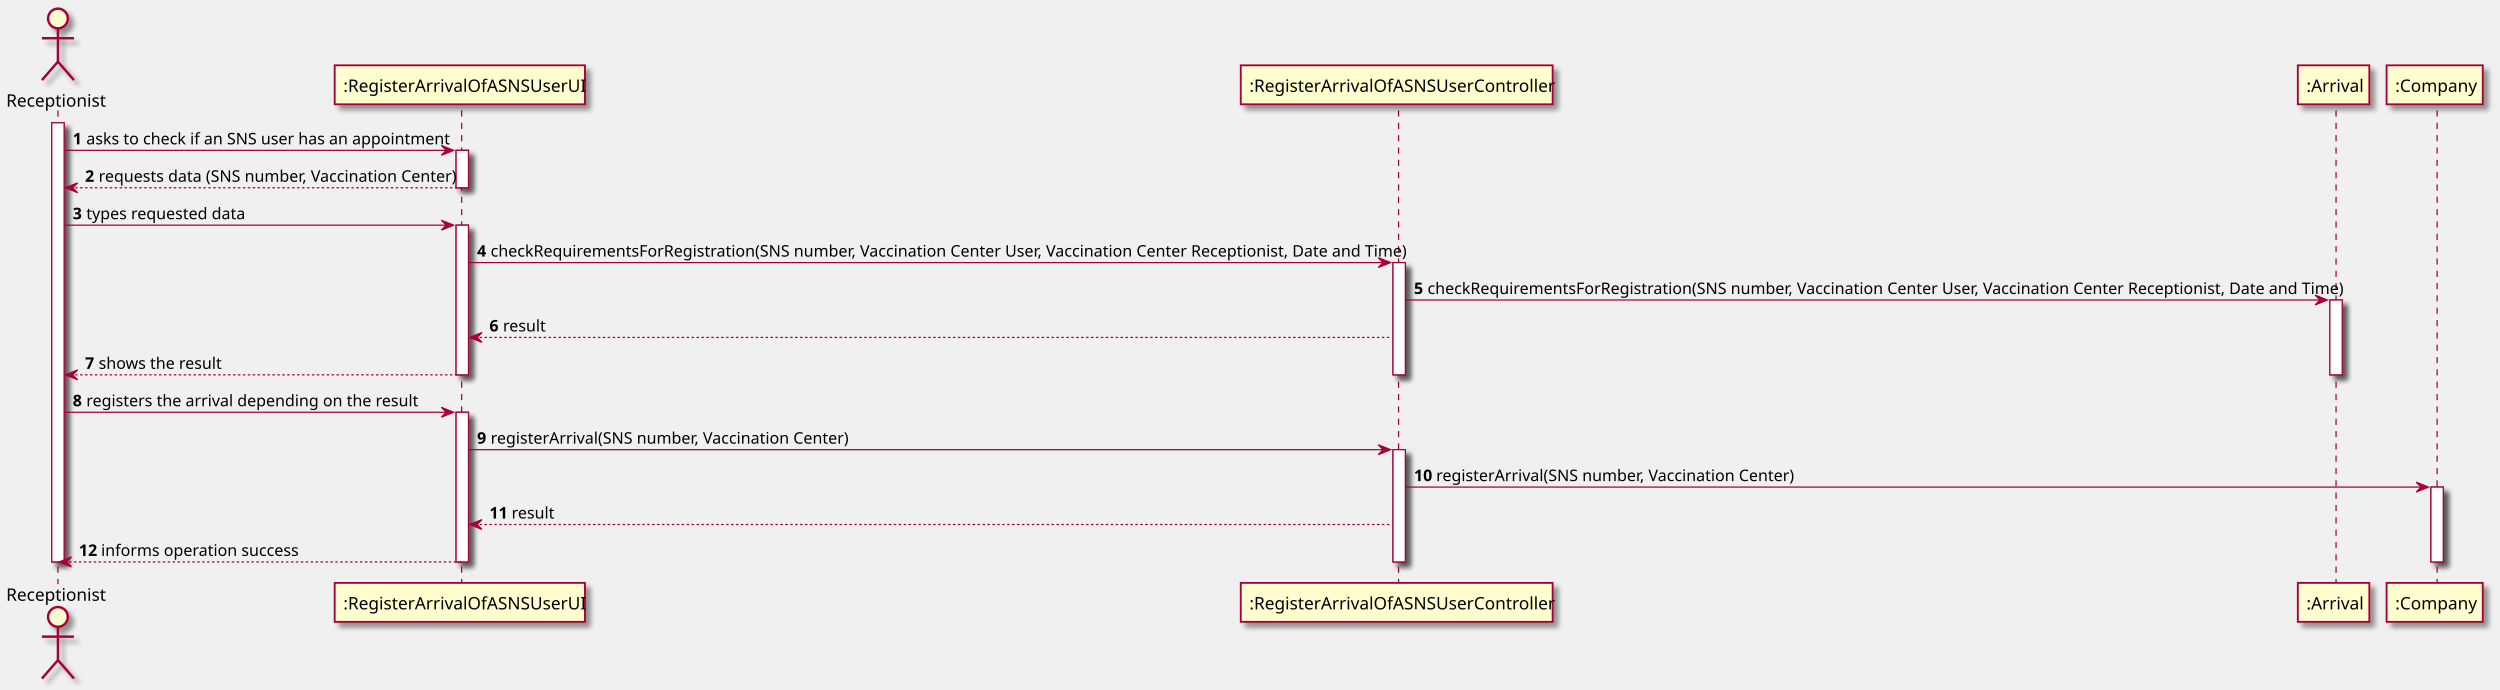
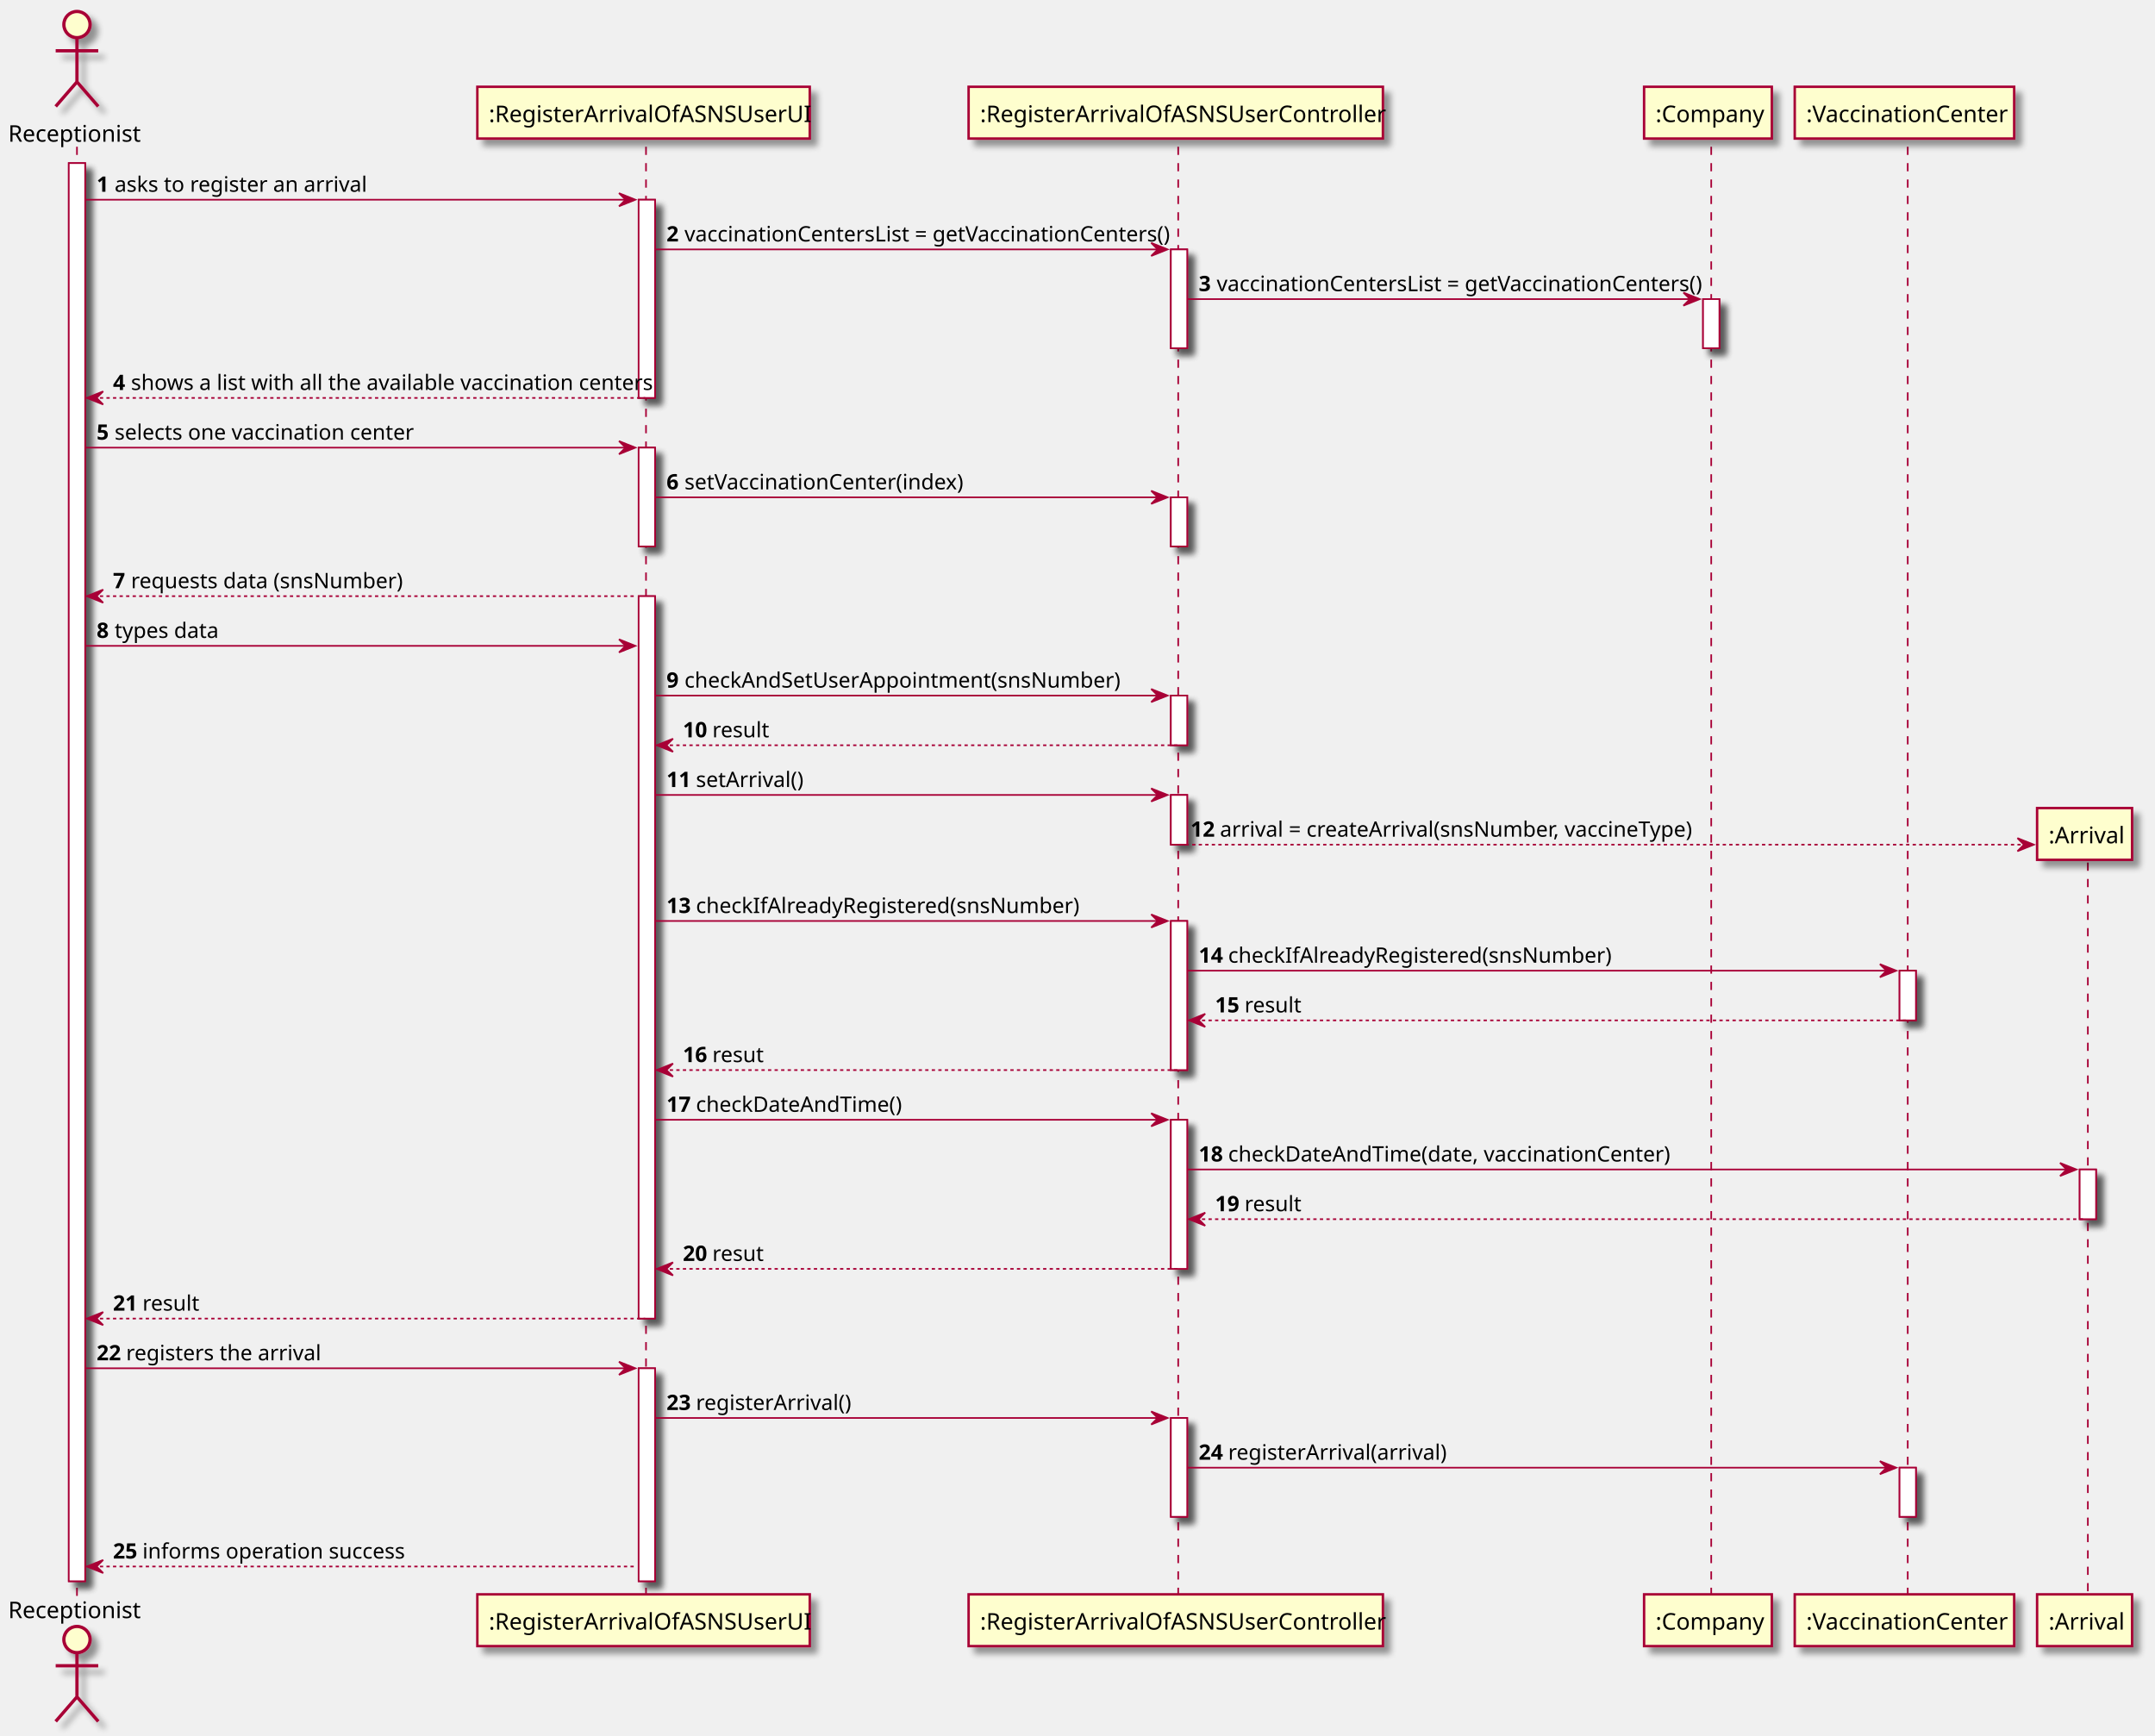
- <svg xmlns="http://www.w3.org/2000/svg" contentScriptType="application/ecmascript" contentStyleType="text/css" height="559px" preserveAspectRatio="none" style="width:2028px;height:559px;background:#FFFFFF;" version="1.1" viewBox="0 0 2028 559" width="2028px" zoomAndPan="magnify">
+ <svg xmlns="http://www.w3.org/2000/svg" contentScriptType="application/ecmascript" contentStyleType="text/css" height="1060px" preserveAspectRatio="none" style="width:1316px;height:1060px;background:#FFFFFF;" version="1.1" viewBox="0 0 1316 1060" width="1316px" zoomAndPan="magnify">
  <defs>
-     <filter height="300%" id="f1r3w1nqymkege" width="300%" x="-1" y="-1">
+     <filter height="300%" id="f1oijl1gtdkdq2" width="300%" x="-1" y="-1">
      <feGaussianBlur result="blurOut" stdDeviation="2.0" />
      <feColorMatrix in="blurOut" result="blurOut2" type="matrix" values="0 0 0 0 0 0 0 0 0 0 0 0 0 0 0 0 0 0 .4 0" />
      <feOffset dx="4.0" dy="4.0" in="blurOut2" result="blurOut3" />
      <feBlend in="SourceGraphic" in2="blurOut3" mode="normal" />
    </filter>
  </defs>
  <g>
-     <rect fill="#FFFFFF" filter="url(#f1r3w1nqymkege)" height="356.219" style="stroke:#A80036;stroke-width:1.0;" width="10" x="42" y="99.609" />
-     <rect fill="#FFFFFF" filter="url(#f1r3w1nqymkege)" height="30.352" style="stroke:#A80036;stroke-width:1.0;" width="10" x="370" y="121.961" />
-     <rect fill="#FFFFFF" filter="url(#f1r3w1nqymkege)" height="121.406" style="stroke:#A80036;stroke-width:1.0;" width="10" x="370" y="182.664" />
-     <rect fill="#FFFFFF" filter="url(#f1r3w1nqymkege)" height="121.406" style="stroke:#A80036;stroke-width:1.0;" width="10" x="370" y="334.422" />
-     <rect fill="#FFFFFF" filter="url(#f1r3w1nqymkege)" height="91.055" style="stroke:#A80036;stroke-width:1.0;" width="10" x="1130" y="213.016" />
-     <rect fill="#FFFFFF" filter="url(#f1r3w1nqymkege)" height="91.055" style="stroke:#A80036;stroke-width:1.0;" width="10" x="1130" y="364.773" />
-     <rect fill="#FFFFFF" filter="url(#f1r3w1nqymkege)" height="60.703" style="stroke:#A80036;stroke-width:1.0;" width="10" x="1890" y="243.367" />
-     <rect fill="#FFFFFF" filter="url(#f1r3w1nqymkege)" height="60.703" style="stroke:#A80036;stroke-width:1.0;" width="10" x="1972" y="395.125" />
-     <line style="stroke:#A80036;stroke-width:1.0;stroke-dasharray:5.0,5.0;" x1="47" x2="47" y1="89.609" y2="473.828" />
-     <line style="stroke:#A80036;stroke-width:1.0;stroke-dasharray:5.0,5.0;" x1="374.5" x2="374.5" y1="89.609" y2="473.828" />
-     <line style="stroke:#A80036;stroke-width:1.0;stroke-dasharray:5.0,5.0;" x1="1134.5" x2="1134.5" y1="89.609" y2="473.828" />
-     <line style="stroke:#A80036;stroke-width:1.0;stroke-dasharray:5.0,5.0;" x1="1895" x2="1895" y1="89.609" y2="473.828" />
-     <line style="stroke:#A80036;stroke-width:1.0;stroke-dasharray:5.0,5.0;" x1="1977" x2="1977" y1="89.609" y2="473.828" />
+     <rect fill="#FFFFFF" filter="url(#f1oijl1gtdkdq2)" height="866.047" style="stroke:#A80036;stroke-width:1.0;" width="10" x="42" y="99.609" />
+     <rect fill="#FFFFFF" filter="url(#f1oijl1gtdkdq2)" height="121.055" style="stroke:#A80036;stroke-width:1.0;" width="10" x="390" y="121.961" />
+     <rect fill="#FFFFFF" filter="url(#f1oijl1gtdkdq2)" height="60.352" style="stroke:#A80036;stroke-width:1.0;" width="10" x="390" y="273.367" />
+     <rect fill="#FFFFFF" filter="url(#f1oijl1gtdkdq2)" height="441.18" style="stroke:#A80036;stroke-width:1.0;" width="10" x="390" y="364.07" />
+     <rect fill="#FFFFFF" filter="url(#f1oijl1gtdkdq2)" height="130.055" style="stroke:#A80036;stroke-width:1.0;" width="10" x="390" y="835.602" />
+     <rect fill="#FFFFFF" filter="url(#f1oijl1gtdkdq2)" height="60.352" style="stroke:#A80036;stroke-width:1.0;" width="10" x="715" y="152.312" />
+     <rect fill="#FFFFFF" filter="url(#f1oijl1gtdkdq2)" height="30" style="stroke:#A80036;stroke-width:1.0;" width="10" x="715" y="303.719" />
+     <rect fill="#FFFFFF" filter="url(#f1oijl1gtdkdq2)" height="30.352" style="stroke:#A80036;stroke-width:1.0;" width="10" x="715" y="424.773" />
+     <rect fill="#FFFFFF" filter="url(#f1oijl1gtdkdq2)" height="30.352" style="stroke:#A80036;stroke-width:1.0;" width="10" x="715" y="485.477" />
+     <rect fill="#FFFFFF" filter="url(#f1oijl1gtdkdq2)" height="91.055" style="stroke:#A80036;stroke-width:1.0;" width="10" x="715" y="562.438" />
+     <rect fill="#FFFFFF" filter="url(#f1oijl1gtdkdq2)" height="91.055" style="stroke:#A80036;stroke-width:1.0;" width="10" x="715" y="683.844" />
+     <rect fill="#FFFFFF" filter="url(#f1oijl1gtdkdq2)" height="60.352" style="stroke:#A80036;stroke-width:1.0;" width="10" x="715" y="865.953" />
+     <rect fill="#FFFFFF" filter="url(#f1oijl1gtdkdq2)" height="30" style="stroke:#A80036;stroke-width:1.0;" width="10" x="1040" y="182.664" />
+     <rect fill="#FFFFFF" filter="url(#f1oijl1gtdkdq2)" height="30.352" style="stroke:#A80036;stroke-width:1.0;" width="10" x="1160" y="592.789" />
+     <rect fill="#FFFFFF" filter="url(#f1oijl1gtdkdq2)" height="30" style="stroke:#A80036;stroke-width:1.0;" width="10" x="1160" y="896.305" />
+     <rect fill="#FFFFFF" filter="url(#f1oijl1gtdkdq2)" height="30.352" style="stroke:#A80036;stroke-width:1.0;" width="10" x="1270" y="714.195" />
+     <line style="stroke:#A80036;stroke-width:1.0;stroke-dasharray:5.0,5.0;" x1="47" x2="47" y1="89.609" y2="974.656" />
+     <line style="stroke:#A80036;stroke-width:1.0;stroke-dasharray:5.0,5.0;" x1="394.5" x2="394.5" y1="89.609" y2="974.656" />
+     <line style="stroke:#A80036;stroke-width:1.0;stroke-dasharray:5.0,5.0;" x1="719.5" x2="719.5" y1="89.609" y2="974.656" />
+     <line style="stroke:#A80036;stroke-width:1.0;stroke-dasharray:5.0,5.0;" x1="1045" x2="1045" y1="89.609" y2="974.656" />
+     <line style="stroke:#A80036;stroke-width:1.0;stroke-dasharray:5.0,5.0;" x1="1165" x2="1165" y1="89.609" y2="974.656" />
+     <line style="stroke:#A80036;stroke-width:1.0;stroke-dasharray:5.0,5.0;" x1="1275" x2="1275" y1="526.781" y2="974.656" />
    <text fill="#000000" font-family="sans-serif" font-size="14" lengthAdjust="spacing" textLength="78" x="5" y="86.533">Receptionist</text>
-     <ellipse cx="47" cy="15" fill="#FEFECE" filter="url(#f1r3w1nqymkege)" rx="8" ry="8" style="stroke:#A80036;stroke-width:2.0;" />
-     <path d="M47,23 L47,50 M34,31 L60,31 M47,50 L34,65 M47,50 L60,65 " fill="none" filter="url(#f1r3w1nqymkege)" style="stroke:#A80036;stroke-width:2.0;" />
-     <text fill="#000000" font-family="sans-serif" font-size="14" lengthAdjust="spacing" textLength="78" x="5" y="487.361">Receptionist</text>
-     <ellipse cx="47" cy="500.438" fill="#FEFECE" filter="url(#f1r3w1nqymkege)" rx="8" ry="8" style="stroke:#A80036;stroke-width:2.0;" />
-     <path d="M47,508.438 L47,535.438 M34,516.438 L60,516.438 M47,535.438 L34,550.438 M47,535.438 L60,550.438 " fill="none" filter="url(#f1r3w1nqymkege)" style="stroke:#A80036;stroke-width:2.0;" />
-     <rect fill="#FEFECE" filter="url(#f1r3w1nqymkege)" height="31.609" style="stroke:#A80036;stroke-width:1.5;" width="203" x="271.5" y="53" />
-     <text fill="#000000" font-family="sans-serif" font-size="14" lengthAdjust="spacing" textLength="189" x="278.5" y="74.533">:RegisterArrivalOfASNSUserUI</text>
-     <rect fill="#FEFECE" filter="url(#f1r3w1nqymkege)" height="31.609" style="stroke:#A80036;stroke-width:1.5;" width="203" x="271.5" y="472.828" />
-     <text fill="#000000" font-family="sans-serif" font-size="14" lengthAdjust="spacing" textLength="189" x="278.5" y="494.361">:RegisterArrivalOfASNSUserUI</text>
-     <rect fill="#FEFECE" filter="url(#f1r3w1nqymkege)" height="31.609" style="stroke:#A80036;stroke-width:1.5;" width="253" x="1006.5" y="53" />
-     <text fill="#000000" font-family="sans-serif" font-size="14" lengthAdjust="spacing" textLength="239" x="1013.5" y="74.533">:RegisterArrivalOfASNSUserController</text>
-     <rect fill="#FEFECE" filter="url(#f1r3w1nqymkege)" height="31.609" style="stroke:#A80036;stroke-width:1.5;" width="253" x="1006.5" y="472.828" />
-     <text fill="#000000" font-family="sans-serif" font-size="14" lengthAdjust="spacing" textLength="239" x="1013.5" y="494.361">:RegisterArrivalOfASNSUserController</text>
-     <rect fill="#FEFECE" filter="url(#f1r3w1nqymkege)" height="31.609" style="stroke:#A80036;stroke-width:1.5;" width="58" x="1864" y="53" />
-     <text fill="#000000" font-family="sans-serif" font-size="14" lengthAdjust="spacing" textLength="44" x="1871" y="74.533">:Arrival</text>
-     <rect fill="#FEFECE" filter="url(#f1r3w1nqymkege)" height="31.609" style="stroke:#A80036;stroke-width:1.5;" width="58" x="1864" y="472.828" />
-     <text fill="#000000" font-family="sans-serif" font-size="14" lengthAdjust="spacing" textLength="44" x="1871" y="494.361">:Arrival</text>
-     <rect fill="#FEFECE" filter="url(#f1r3w1nqymkege)" height="31.609" style="stroke:#A80036;stroke-width:1.5;" width="78" x="1936" y="53" />
-     <text fill="#000000" font-family="sans-serif" font-size="14" lengthAdjust="spacing" textLength="64" x="1943" y="74.533">:Company</text>
-     <rect fill="#FEFECE" filter="url(#f1r3w1nqymkege)" height="31.609" style="stroke:#A80036;stroke-width:1.5;" width="78" x="1936" y="472.828" />
-     <text fill="#000000" font-family="sans-serif" font-size="14" lengthAdjust="spacing" textLength="64" x="1943" y="494.361">:Company</text>
-     <rect fill="#FFFFFF" filter="url(#f1r3w1nqymkege)" height="356.219" style="stroke:#A80036;stroke-width:1.0;" width="10" x="42" y="99.609" />
-     <rect fill="#FFFFFF" filter="url(#f1r3w1nqymkege)" height="30.352" style="stroke:#A80036;stroke-width:1.0;" width="10" x="370" y="121.961" />
-     <rect fill="#FFFFFF" filter="url(#f1r3w1nqymkege)" height="121.406" style="stroke:#A80036;stroke-width:1.0;" width="10" x="370" y="182.664" />
-     <rect fill="#FFFFFF" filter="url(#f1r3w1nqymkege)" height="121.406" style="stroke:#A80036;stroke-width:1.0;" width="10" x="370" y="334.422" />
-     <rect fill="#FFFFFF" filter="url(#f1r3w1nqymkege)" height="91.055" style="stroke:#A80036;stroke-width:1.0;" width="10" x="1130" y="213.016" />
-     <rect fill="#FFFFFF" filter="url(#f1r3w1nqymkege)" height="91.055" style="stroke:#A80036;stroke-width:1.0;" width="10" x="1130" y="364.773" />
-     <rect fill="#FFFFFF" filter="url(#f1r3w1nqymkege)" height="60.703" style="stroke:#A80036;stroke-width:1.0;" width="10" x="1890" y="243.367" />
-     <rect fill="#FFFFFF" filter="url(#f1r3w1nqymkege)" height="60.703" style="stroke:#A80036;stroke-width:1.0;" width="10" x="1972" y="395.125" />
-     <polygon fill="#A80036" points="358,117.961,368,121.961,358,125.961,362,121.961" style="stroke:#A80036;stroke-width:1.0;" />
-     <line style="stroke:#A80036;stroke-width:1.0;" x1="52" x2="364" y1="121.961" y2="121.961" />
+     <ellipse cx="47" cy="15" fill="#FEFECE" filter="url(#f1oijl1gtdkdq2)" rx="8" ry="8" style="stroke:#A80036;stroke-width:2.0;" />
+     <path d="M47,23 L47,50 M34,31 L60,31 M47,50 L34,65 M47,50 L60,65 " fill="none" filter="url(#f1oijl1gtdkdq2)" style="stroke:#A80036;stroke-width:2.0;" />
+     <text fill="#000000" font-family="sans-serif" font-size="14" lengthAdjust="spacing" textLength="78" x="5" y="988.189">Receptionist</text>
+     <ellipse cx="47" cy="1001.266" fill="#FEFECE" filter="url(#f1oijl1gtdkdq2)" rx="8" ry="8" style="stroke:#A80036;stroke-width:2.0;" />
+     <path d="M47,1009.266 L47,1036.266 M34,1017.266 L60,1017.266 M47,1036.266 L34,1051.266 M47,1036.266 L60,1051.266 " fill="none" filter="url(#f1oijl1gtdkdq2)" style="stroke:#A80036;stroke-width:2.0;" />
+     <rect fill="#FEFECE" filter="url(#f1oijl1gtdkdq2)" height="31.609" style="stroke:#A80036;stroke-width:1.5;" width="203" x="291.5" y="53" />
+     <text fill="#000000" font-family="sans-serif" font-size="14" lengthAdjust="spacing" textLength="189" x="298.5" y="74.533">:RegisterArrivalOfASNSUserUI</text>
+     <rect fill="#FEFECE" filter="url(#f1oijl1gtdkdq2)" height="31.609" style="stroke:#A80036;stroke-width:1.5;" width="203" x="291.5" y="973.656" />
+     <text fill="#000000" font-family="sans-serif" font-size="14" lengthAdjust="spacing" textLength="189" x="298.5" y="995.189">:RegisterArrivalOfASNSUserUI</text>
+     <rect fill="#FEFECE" filter="url(#f1oijl1gtdkdq2)" height="31.609" style="stroke:#A80036;stroke-width:1.5;" width="253" x="591.5" y="53" />
+     <text fill="#000000" font-family="sans-serif" font-size="14" lengthAdjust="spacing" textLength="239" x="598.5" y="74.533">:RegisterArrivalOfASNSUserController</text>
+     <rect fill="#FEFECE" filter="url(#f1oijl1gtdkdq2)" height="31.609" style="stroke:#A80036;stroke-width:1.5;" width="253" x="591.5" y="973.656" />
+     <text fill="#000000" font-family="sans-serif" font-size="14" lengthAdjust="spacing" textLength="239" x="598.5" y="995.189">:RegisterArrivalOfASNSUserController</text>
+     <rect fill="#FEFECE" filter="url(#f1oijl1gtdkdq2)" height="31.609" style="stroke:#A80036;stroke-width:1.5;" width="78" x="1004" y="53" />
+     <text fill="#000000" font-family="sans-serif" font-size="14" lengthAdjust="spacing" textLength="64" x="1011" y="74.533">:Company</text>
+     <rect fill="#FEFECE" filter="url(#f1oijl1gtdkdq2)" height="31.609" style="stroke:#A80036;stroke-width:1.5;" width="78" x="1004" y="973.656" />
+     <text fill="#000000" font-family="sans-serif" font-size="14" lengthAdjust="spacing" textLength="64" x="1011" y="995.189">:Company</text>
+     <rect fill="#FEFECE" filter="url(#f1oijl1gtdkdq2)" height="31.609" style="stroke:#A80036;stroke-width:1.5;" width="134" x="1096" y="53" />
+     <text fill="#000000" font-family="sans-serif" font-size="14" lengthAdjust="spacing" textLength="120" x="1103" y="74.533">:VaccinationCenter</text>
+     <rect fill="#FEFECE" filter="url(#f1oijl1gtdkdq2)" height="31.609" style="stroke:#A80036;stroke-width:1.5;" width="134" x="1096" y="973.656" />
+     <text fill="#000000" font-family="sans-serif" font-size="14" lengthAdjust="spacing" textLength="120" x="1103" y="995.189">:VaccinationCenter</text>
+     <rect fill="#FEFECE" filter="url(#f1oijl1gtdkdq2)" height="31.609" style="stroke:#A80036;stroke-width:1.5;" width="58" x="1244" y="973.656" />
+     <text fill="#000000" font-family="sans-serif" font-size="14" lengthAdjust="spacing" textLength="44" x="1251" y="995.189">:Arrival</text>
+     <rect fill="#FFFFFF" filter="url(#f1oijl1gtdkdq2)" height="866.047" style="stroke:#A80036;stroke-width:1.0;" width="10" x="42" y="99.609" />
+     <rect fill="#FFFFFF" filter="url(#f1oijl1gtdkdq2)" height="121.055" style="stroke:#A80036;stroke-width:1.0;" width="10" x="390" y="121.961" />
+     <rect fill="#FFFFFF" filter="url(#f1oijl1gtdkdq2)" height="60.352" style="stroke:#A80036;stroke-width:1.0;" width="10" x="390" y="273.367" />
+     <rect fill="#FFFFFF" filter="url(#f1oijl1gtdkdq2)" height="441.18" style="stroke:#A80036;stroke-width:1.0;" width="10" x="390" y="364.07" />
+     <rect fill="#FFFFFF" filter="url(#f1oijl1gtdkdq2)" height="130.055" style="stroke:#A80036;stroke-width:1.0;" width="10" x="390" y="835.602" />
+     <rect fill="#FFFFFF" filter="url(#f1oijl1gtdkdq2)" height="60.352" style="stroke:#A80036;stroke-width:1.0;" width="10" x="715" y="152.312" />
+     <rect fill="#FFFFFF" filter="url(#f1oijl1gtdkdq2)" height="30" style="stroke:#A80036;stroke-width:1.0;" width="10" x="715" y="303.719" />
+     <rect fill="#FFFFFF" filter="url(#f1oijl1gtdkdq2)" height="30.352" style="stroke:#A80036;stroke-width:1.0;" width="10" x="715" y="424.773" />
+     <rect fill="#FFFFFF" filter="url(#f1oijl1gtdkdq2)" height="30.352" style="stroke:#A80036;stroke-width:1.0;" width="10" x="715" y="485.477" />
+     <rect fill="#FFFFFF" filter="url(#f1oijl1gtdkdq2)" height="91.055" style="stroke:#A80036;stroke-width:1.0;" width="10" x="715" y="562.438" />
+     <rect fill="#FFFFFF" filter="url(#f1oijl1gtdkdq2)" height="91.055" style="stroke:#A80036;stroke-width:1.0;" width="10" x="715" y="683.844" />
+     <rect fill="#FFFFFF" filter="url(#f1oijl1gtdkdq2)" height="60.352" style="stroke:#A80036;stroke-width:1.0;" width="10" x="715" y="865.953" />
+     <rect fill="#FFFFFF" filter="url(#f1oijl1gtdkdq2)" height="30" style="stroke:#A80036;stroke-width:1.0;" width="10" x="1040" y="182.664" />
+     <rect fill="#FFFFFF" filter="url(#f1oijl1gtdkdq2)" height="30.352" style="stroke:#A80036;stroke-width:1.0;" width="10" x="1160" y="592.789" />
+     <rect fill="#FFFFFF" filter="url(#f1oijl1gtdkdq2)" height="30" style="stroke:#A80036;stroke-width:1.0;" width="10" x="1160" y="896.305" />
+     <rect fill="#FFFFFF" filter="url(#f1oijl1gtdkdq2)" height="30.352" style="stroke:#A80036;stroke-width:1.0;" width="10" x="1270" y="714.195" />
+     <polygon fill="#A80036" points="378,117.961,388,121.961,378,125.961,382,121.961" style="stroke:#A80036;stroke-width:1.0;" />
+     <line style="stroke:#A80036;stroke-width:1.0;" x1="52" x2="384" y1="121.961" y2="121.961" />
    <text fill="#000000" font-family="sans-serif" font-size="13" font-weight="bold" lengthAdjust="spacing" textLength="7" x="59" y="117.105">1</text>
-     <text fill="#000000" font-family="sans-serif" font-size="13" lengthAdjust="spacing" textLength="288" x="70" y="117.105">asks to check if an SNS user has an appointment</text>
-     <polygon fill="#A80036" points="63,148.312,53,152.312,63,156.312,59,152.312" style="stroke:#A80036;stroke-width:1.0;" />
-     <line style="stroke:#A80036;stroke-width:1.0;stroke-dasharray:2.0,2.0;" x1="57" x2="374" y1="152.312" y2="152.312" />
-     <text fill="#000000" font-family="sans-serif" font-size="13" font-weight="bold" lengthAdjust="spacing" textLength="7" x="69" y="147.456">2</text>
-     <text fill="#000000" font-family="sans-serif" font-size="13" lengthAdjust="spacing" textLength="283" x="80" y="147.456">requests data (SNS number, Vaccination Center)</text>
-     <polygon fill="#A80036" points="358,178.664,368,182.664,358,186.664,362,182.664" style="stroke:#A80036;stroke-width:1.0;" />
-     <line style="stroke:#A80036;stroke-width:1.0;" x1="52" x2="364" y1="182.664" y2="182.664" />
-     <text fill="#000000" font-family="sans-serif" font-size="13" font-weight="bold" lengthAdjust="spacing" textLength="7" x="59" y="177.808">3</text>
-     <text fill="#000000" font-family="sans-serif" font-size="13" lengthAdjust="spacing" textLength="122" x="70" y="177.808">types requested data</text>
-     <polygon fill="#A80036" points="1118,209.016,1128,213.016,1118,217.016,1122,213.016" style="stroke:#A80036;stroke-width:1.0;" />
-     <line style="stroke:#A80036;stroke-width:1.0;" x1="380" x2="1124" y1="213.016" y2="213.016" />
-     <text fill="#000000" font-family="sans-serif" font-size="13" font-weight="bold" lengthAdjust="spacing" textLength="7" x="387" y="208.159">4</text>
-     <text fill="#000000" font-family="sans-serif" font-size="13" lengthAdjust="spacing" textLength="720" x="398" y="208.159">checkRequirementsForRegistration(SNS number, Vaccination Center User, Vaccination Center Receptionist, Date and Time)</text>
-     <polygon fill="#A80036" points="1878,239.367,1888,243.367,1878,247.367,1882,243.367" style="stroke:#A80036;stroke-width:1.0;" />
-     <line style="stroke:#A80036;stroke-width:1.0;" x1="1140" x2="1884" y1="243.367" y2="243.367" />
-     <text fill="#000000" font-family="sans-serif" font-size="13" font-weight="bold" lengthAdjust="spacing" textLength="7" x="1147" y="238.511">5</text>
-     <text fill="#000000" font-family="sans-serif" font-size="13" lengthAdjust="spacing" textLength="720" x="1158" y="238.511">checkRequirementsForRegistration(SNS number, Vaccination Center User, Vaccination Center Receptionist, Date and Time)</text>
-     <polygon fill="#A80036" points="391,269.719,381,273.719,391,277.719,387,273.719" style="stroke:#A80036;stroke-width:1.0;" />
-     <line style="stroke:#A80036;stroke-width:1.0;stroke-dasharray:2.0,2.0;" x1="385" x2="1129" y1="273.719" y2="273.719" />
-     <text fill="#000000" font-family="sans-serif" font-size="13" font-weight="bold" lengthAdjust="spacing" textLength="7" x="397" y="268.862">6</text>
-     <text fill="#000000" font-family="sans-serif" font-size="13" lengthAdjust="spacing" textLength="32" x="408" y="268.862">result</text>
-     <polygon fill="#A80036" points="63,300.07,53,304.07,63,308.07,59,304.07" style="stroke:#A80036;stroke-width:1.0;" />
-     <line style="stroke:#A80036;stroke-width:1.0;stroke-dasharray:2.0,2.0;" x1="57" x2="374" y1="304.07" y2="304.07" />
-     <text fill="#000000" font-family="sans-serif" font-size="13" font-weight="bold" lengthAdjust="spacing" textLength="7" x="69" y="299.214">7</text>
-     <text fill="#000000" font-family="sans-serif" font-size="13" lengthAdjust="spacing" textLength="95" x="80" y="299.214">shows the result</text>
-     <polygon fill="#A80036" points="358,330.422,368,334.422,358,338.422,362,334.422" style="stroke:#A80036;stroke-width:1.0;" />
-     <line style="stroke:#A80036;stroke-width:1.0;" x1="52" x2="364" y1="334.422" y2="334.422" />
-     <text fill="#000000" font-family="sans-serif" font-size="13" font-weight="bold" lengthAdjust="spacing" textLength="7" x="59" y="329.565">8</text>
-     <text fill="#000000" font-family="sans-serif" font-size="13" lengthAdjust="spacing" textLength="248" x="70" y="329.565">registers the arrival depending on the result</text>
-     <polygon fill="#A80036" points="1118,360.773,1128,364.773,1118,368.773,1122,364.773" style="stroke:#A80036;stroke-width:1.0;" />
-     <line style="stroke:#A80036;stroke-width:1.0;" x1="380" x2="1124" y1="364.773" y2="364.773" />
-     <text fill="#000000" font-family="sans-serif" font-size="13" font-weight="bold" lengthAdjust="spacing" textLength="7" x="387" y="359.917">9</text>
-     <text fill="#000000" font-family="sans-serif" font-size="13" lengthAdjust="spacing" textLength="278" x="398" y="359.917">registerArrival(SNS number, Vaccination Center)</text>
-     <polygon fill="#A80036" points="1960,391.125,1970,395.125,1960,399.125,1964,395.125" style="stroke:#A80036;stroke-width:1.0;" />
-     <line style="stroke:#A80036;stroke-width:1.0;" x1="1140" x2="1966" y1="395.125" y2="395.125" />
-     <text fill="#000000" font-family="sans-serif" font-size="13" font-weight="bold" lengthAdjust="spacing" textLength="14" x="1147" y="390.269">10</text>
-     <text fill="#000000" font-family="sans-serif" font-size="13" lengthAdjust="spacing" textLength="278" x="1165" y="390.269">registerArrival(SNS number, Vaccination Center)</text>
-     <polygon fill="#A80036" points="391,421.477,381,425.477,391,429.477,387,425.477" style="stroke:#A80036;stroke-width:1.0;" />
-     <line style="stroke:#A80036;stroke-width:1.0;stroke-dasharray:2.0,2.0;" x1="385" x2="1129" y1="425.477" y2="425.477" />
-     <text fill="#000000" font-family="sans-serif" font-size="13" font-weight="bold" lengthAdjust="spacing" textLength="14" x="397" y="420.62">11</text>
-     <text fill="#000000" font-family="sans-serif" font-size="13" lengthAdjust="spacing" textLength="32" x="415" y="420.62">result</text>
-     <polygon fill="#A80036" points="58,451.828,48,455.828,58,459.828,54,455.828" style="stroke:#A80036;stroke-width:1.0;" />
-     <line style="stroke:#A80036;stroke-width:1.0;stroke-dasharray:2.0,2.0;" x1="52" x2="374" y1="455.828" y2="455.828" />
-     <text fill="#000000" font-family="sans-serif" font-size="13" font-weight="bold" lengthAdjust="spacing" textLength="14" x="64" y="450.972">12</text>
-     <text fill="#000000" font-family="sans-serif" font-size="13" lengthAdjust="spacing" textLength="152" x="82" y="450.972">informs operation success</text>
+     <text fill="#000000" font-family="sans-serif" font-size="13" lengthAdjust="spacing" textLength="145" x="70" y="117.105">asks to register an arrival</text>
+     <polygon fill="#A80036" points="703,148.312,713,152.312,703,156.312,707,152.312" style="stroke:#A80036;stroke-width:1.0;" />
+     <line style="stroke:#A80036;stroke-width:1.0;" x1="400" x2="709" y1="152.312" y2="152.312" />
+     <text fill="#000000" font-family="sans-serif" font-size="13" font-weight="bold" lengthAdjust="spacing" textLength="7" x="407" y="147.456">2</text>
+     <text fill="#000000" font-family="sans-serif" font-size="13" lengthAdjust="spacing" textLength="285" x="418" y="147.456">vaccinationCentersList = getVaccinationCenters()</text>
+     <polygon fill="#A80036" points="1028,178.664,1038,182.664,1028,186.664,1032,182.664" style="stroke:#A80036;stroke-width:1.0;" />
+     <line style="stroke:#A80036;stroke-width:1.0;" x1="725" x2="1034" y1="182.664" y2="182.664" />
+     <text fill="#000000" font-family="sans-serif" font-size="13" font-weight="bold" lengthAdjust="spacing" textLength="7" x="732" y="177.808">3</text>
+     <text fill="#000000" font-family="sans-serif" font-size="13" lengthAdjust="spacing" textLength="285" x="743" y="177.808">vaccinationCentersList = getVaccinationCenters()</text>
+     <polygon fill="#A80036" points="63,239.016,53,243.016,63,247.016,59,243.016" style="stroke:#A80036;stroke-width:1.0;" />
+     <line style="stroke:#A80036;stroke-width:1.0;stroke-dasharray:2.0,2.0;" x1="57" x2="394" y1="243.016" y2="243.016" />
+     <text fill="#000000" font-family="sans-serif" font-size="13" font-weight="bold" lengthAdjust="spacing" textLength="7" x="69" y="238.159">4</text>
+     <text fill="#000000" font-family="sans-serif" font-size="13" lengthAdjust="spacing" textLength="303" x="80" y="238.159">shows a list with all the available vaccination centers</text>
+     <polygon fill="#A80036" points="378,269.367,388,273.367,378,277.367,382,273.367" style="stroke:#A80036;stroke-width:1.0;" />
+     <line style="stroke:#A80036;stroke-width:1.0;" x1="52" x2="384" y1="273.367" y2="273.367" />
+     <text fill="#000000" font-family="sans-serif" font-size="13" font-weight="bold" lengthAdjust="spacing" textLength="7" x="59" y="268.511">5</text>
+     <text fill="#000000" font-family="sans-serif" font-size="13" lengthAdjust="spacing" textLength="175" x="70" y="268.511">selects one vaccination center</text>
+     <polygon fill="#A80036" points="703,299.719,713,303.719,703,307.719,707,303.719" style="stroke:#A80036;stroke-width:1.0;" />
+     <line style="stroke:#A80036;stroke-width:1.0;" x1="400" x2="709" y1="303.719" y2="303.719" />
+     <text fill="#000000" font-family="sans-serif" font-size="13" font-weight="bold" lengthAdjust="spacing" textLength="7" x="407" y="298.862">6</text>
+     <text fill="#000000" font-family="sans-serif" font-size="13" lengthAdjust="spacing" textLength="163" x="418" y="298.862">setVaccinationCenter(index)</text>
+     <polygon fill="#A80036" points="63,360.07,53,364.07,63,368.07,59,364.07" style="stroke:#A80036;stroke-width:1.0;" />
+     <line style="stroke:#A80036;stroke-width:1.0;stroke-dasharray:2.0,2.0;" x1="57" x2="389" y1="364.07" y2="364.07" />
+     <text fill="#000000" font-family="sans-serif" font-size="13" font-weight="bold" lengthAdjust="spacing" textLength="7" x="69" y="359.214">7</text>
+     <text fill="#000000" font-family="sans-serif" font-size="13" lengthAdjust="spacing" textLength="157" x="80" y="359.214">requests data (snsNumber)</text>
+     <polygon fill="#A80036" points="378,390.422,388,394.422,378,398.422,382,394.422" style="stroke:#A80036;stroke-width:1.0;" />
+     <line style="stroke:#A80036;stroke-width:1.0;" x1="52" x2="384" y1="394.422" y2="394.422" />
+     <text fill="#000000" font-family="sans-serif" font-size="13" font-weight="bold" lengthAdjust="spacing" textLength="7" x="59" y="389.565">8</text>
+     <text fill="#000000" font-family="sans-serif" font-size="13" lengthAdjust="spacing" textLength="61" x="70" y="389.565">types data</text>
+     <polygon fill="#A80036" points="703,420.773,713,424.773,703,428.773,707,424.773" style="stroke:#A80036;stroke-width:1.0;" />
+     <line style="stroke:#A80036;stroke-width:1.0;" x1="400" x2="709" y1="424.773" y2="424.773" />
+     <text fill="#000000" font-family="sans-serif" font-size="13" font-weight="bold" lengthAdjust="spacing" textLength="7" x="407" y="419.917">9</text>
+     <text fill="#000000" font-family="sans-serif" font-size="13" lengthAdjust="spacing" textLength="252" x="418" y="419.917">checkAndSetUserAppointment(snsNumber)</text>
+     <polygon fill="#A80036" points="411,451.125,401,455.125,411,459.125,407,455.125" style="stroke:#A80036;stroke-width:1.0;" />
+     <line style="stroke:#A80036;stroke-width:1.0;stroke-dasharray:2.0,2.0;" x1="405" x2="719" y1="455.125" y2="455.125" />
+     <text fill="#000000" font-family="sans-serif" font-size="13" font-weight="bold" lengthAdjust="spacing" textLength="14" x="417" y="450.269">10</text>
+     <text fill="#000000" font-family="sans-serif" font-size="13" lengthAdjust="spacing" textLength="32" x="435" y="450.269">result</text>
+     <polygon fill="#A80036" points="703,481.477,713,485.477,703,489.477,707,485.477" style="stroke:#A80036;stroke-width:1.0;" />
+     <line style="stroke:#A80036;stroke-width:1.0;" x1="400" x2="709" y1="485.477" y2="485.477" />
+     <text fill="#000000" font-family="sans-serif" font-size="13" font-weight="bold" lengthAdjust="spacing" textLength="14" x="407" y="480.62">11</text>
+     <text fill="#000000" font-family="sans-serif" font-size="13" lengthAdjust="spacing" textLength="61" x="425" y="480.62">setArrival()</text>
+     <polygon fill="#A80036" points="1232,511.828,1242,515.828,1232,519.828,1236,515.828" style="stroke:#A80036;stroke-width:1.0;" />
+     <line style="stroke:#A80036;stroke-width:1.0;stroke-dasharray:2.0,2.0;" x1="720" x2="1238" y1="515.828" y2="515.828" />
+     <text fill="#000000" font-family="sans-serif" font-size="13" font-weight="bold" lengthAdjust="spacing" textLength="14" x="727" y="510.972">12</text>
+     <text fill="#000000" font-family="sans-serif" font-size="13" lengthAdjust="spacing" textLength="273" x="745" y="510.972">arrival = createArrival(snsNumber, vaccineType)</text>
+     <rect fill="#FEFECE" filter="url(#f1oijl1gtdkdq2)" height="31.609" style="stroke:#A80036;stroke-width:1.5;" width="58" x="1244" y="493.477" />
+     <text fill="#000000" font-family="sans-serif" font-size="14" lengthAdjust="spacing" textLength="44" x="1251" y="515.01">:Arrival</text>
+     <polygon fill="#A80036" points="703,558.438,713,562.438,703,566.438,707,562.438" style="stroke:#A80036;stroke-width:1.0;" />
+     <line style="stroke:#A80036;stroke-width:1.0;" x1="400" x2="709" y1="562.438" y2="562.438" />
+     <text fill="#000000" font-family="sans-serif" font-size="13" font-weight="bold" lengthAdjust="spacing" textLength="14" x="407" y="557.581">13</text>
+     <text fill="#000000" font-family="sans-serif" font-size="13" lengthAdjust="spacing" textLength="221" x="425" y="557.581">checkIfAlreadyRegistered(snsNumber)</text>
+     <polygon fill="#A80036" points="1148,588.789,1158,592.789,1148,596.789,1152,592.789" style="stroke:#A80036;stroke-width:1.0;" />
+     <line style="stroke:#A80036;stroke-width:1.0;" x1="725" x2="1154" y1="592.789" y2="592.789" />
+     <text fill="#000000" font-family="sans-serif" font-size="13" font-weight="bold" lengthAdjust="spacing" textLength="14" x="732" y="587.933">14</text>
+     <text fill="#000000" font-family="sans-serif" font-size="13" lengthAdjust="spacing" textLength="221" x="750" y="587.933">checkIfAlreadyRegistered(snsNumber)</text>
+     <polygon fill="#A80036" points="736,619.141,726,623.141,736,627.141,732,623.141" style="stroke:#A80036;stroke-width:1.0;" />
+     <line style="stroke:#A80036;stroke-width:1.0;stroke-dasharray:2.0,2.0;" x1="730" x2="1164" y1="623.141" y2="623.141" />
+     <text fill="#000000" font-family="sans-serif" font-size="13" font-weight="bold" lengthAdjust="spacing" textLength="14" x="742" y="618.284">15</text>
+     <text fill="#000000" font-family="sans-serif" font-size="13" lengthAdjust="spacing" textLength="32" x="760" y="618.284">result</text>
+     <polygon fill="#A80036" points="411,649.492,401,653.492,411,657.492,407,653.492" style="stroke:#A80036;stroke-width:1.0;" />
+     <line style="stroke:#A80036;stroke-width:1.0;stroke-dasharray:2.0,2.0;" x1="405" x2="719" y1="653.492" y2="653.492" />
+     <text fill="#000000" font-family="sans-serif" font-size="13" font-weight="bold" lengthAdjust="spacing" textLength="14" x="417" y="648.636">16</text>
+     <text fill="#000000" font-family="sans-serif" font-size="13" lengthAdjust="spacing" textLength="29" x="435" y="648.636">resut</text>
+     <polygon fill="#A80036" points="703,679.844,713,683.844,703,687.844,707,683.844" style="stroke:#A80036;stroke-width:1.0;" />
+     <line style="stroke:#A80036;stroke-width:1.0;" x1="400" x2="709" y1="683.844" y2="683.844" />
+     <text fill="#000000" font-family="sans-serif" font-size="13" font-weight="bold" lengthAdjust="spacing" textLength="14" x="407" y="678.987">17</text>
+     <text fill="#000000" font-family="sans-serif" font-size="13" lengthAdjust="spacing" textLength="121" x="425" y="678.987">checkDateAndTime()</text>
+     <polygon fill="#A80036" points="1258,710.195,1268,714.195,1258,718.195,1262,714.195" style="stroke:#A80036;stroke-width:1.0;" />
+     <line style="stroke:#A80036;stroke-width:1.0;" x1="725" x2="1264" y1="714.195" y2="714.195" />
+     <text fill="#000000" font-family="sans-serif" font-size="13" font-weight="bold" lengthAdjust="spacing" textLength="14" x="732" y="709.339">18</text>
+     <text fill="#000000" font-family="sans-serif" font-size="13" lengthAdjust="spacing" textLength="256" x="750" y="709.339">checkDateAndTime(date, vaccinationCenter)</text>
+     <polygon fill="#A80036" points="736,740.547,726,744.547,736,748.547,732,744.547" style="stroke:#A80036;stroke-width:1.0;" />
+     <line style="stroke:#A80036;stroke-width:1.0;stroke-dasharray:2.0,2.0;" x1="730" x2="1274" y1="744.547" y2="744.547" />
+     <text fill="#000000" font-family="sans-serif" font-size="13" font-weight="bold" lengthAdjust="spacing" textLength="14" x="742" y="739.69">19</text>
+     <text fill="#000000" font-family="sans-serif" font-size="13" lengthAdjust="spacing" textLength="32" x="760" y="739.69">result</text>
+     <polygon fill="#A80036" points="411,770.898,401,774.898,411,778.898,407,774.898" style="stroke:#A80036;stroke-width:1.0;" />
+     <line style="stroke:#A80036;stroke-width:1.0;stroke-dasharray:2.0,2.0;" x1="405" x2="719" y1="774.898" y2="774.898" />
+     <text fill="#000000" font-family="sans-serif" font-size="13" font-weight="bold" lengthAdjust="spacing" textLength="14" x="417" y="770.042">20</text>
+     <text fill="#000000" font-family="sans-serif" font-size="13" lengthAdjust="spacing" textLength="29" x="435" y="770.042">resut</text>
+     <polygon fill="#A80036" points="63,801.25,53,805.25,63,809.25,59,805.25" style="stroke:#A80036;stroke-width:1.0;" />
+     <line style="stroke:#A80036;stroke-width:1.0;stroke-dasharray:2.0,2.0;" x1="57" x2="394" y1="805.25" y2="805.25" />
+     <text fill="#000000" font-family="sans-serif" font-size="13" font-weight="bold" lengthAdjust="spacing" textLength="14" x="69" y="800.394">21</text>
+     <text fill="#000000" font-family="sans-serif" font-size="13" lengthAdjust="spacing" textLength="32" x="87" y="800.394">result</text>
+     <polygon fill="#A80036" points="378,831.602,388,835.602,378,839.602,382,835.602" style="stroke:#A80036;stroke-width:1.0;" />
+     <line style="stroke:#A80036;stroke-width:1.0;" x1="52" x2="384" y1="835.602" y2="835.602" />
+     <text fill="#000000" font-family="sans-serif" font-size="13" font-weight="bold" lengthAdjust="spacing" textLength="14" x="59" y="830.745">22</text>
+     <text fill="#000000" font-family="sans-serif" font-size="13" lengthAdjust="spacing" textLength="109" x="77" y="830.745">registers the arrival</text>
+     <polygon fill="#A80036" points="703,861.953,713,865.953,703,869.953,707,865.953" style="stroke:#A80036;stroke-width:1.0;" />
+     <line style="stroke:#A80036;stroke-width:1.0;" x1="400" x2="709" y1="865.953" y2="865.953" />
+     <text fill="#000000" font-family="sans-serif" font-size="13" font-weight="bold" lengthAdjust="spacing" textLength="14" x="407" y="861.097">23</text>
+     <text fill="#000000" font-family="sans-serif" font-size="13" lengthAdjust="spacing" textLength="86" x="425" y="861.097">registerArrival()</text>
+     <polygon fill="#A80036" points="1148,892.305,1158,896.305,1148,900.305,1152,896.305" style="stroke:#A80036;stroke-width:1.0;" />
+     <line style="stroke:#A80036;stroke-width:1.0;" x1="725" x2="1154" y1="896.305" y2="896.305" />
+     <text fill="#000000" font-family="sans-serif" font-size="13" font-weight="bold" lengthAdjust="spacing" textLength="14" x="732" y="891.448">24</text>
+     <text fill="#000000" font-family="sans-serif" font-size="13" lengthAdjust="spacing" textLength="119" x="750" y="891.448">registerArrival(arrival)</text>
+     <polygon fill="#A80036" points="63,952.656,53,956.656,63,960.656,59,956.656" style="stroke:#A80036;stroke-width:1.0;" />
+     <line style="stroke:#A80036;stroke-width:1.0;stroke-dasharray:2.0,2.0;" x1="57" x2="389" y1="956.656" y2="956.656" />
+     <text fill="#000000" font-family="sans-serif" font-size="13" font-weight="bold" lengthAdjust="spacing" textLength="14" x="69" y="951.8">25</text>
+     <text fill="#000000" font-family="sans-serif" font-size="13" lengthAdjust="spacing" textLength="152" x="87" y="951.8">informs operation success</text>
  </g>
</svg>
